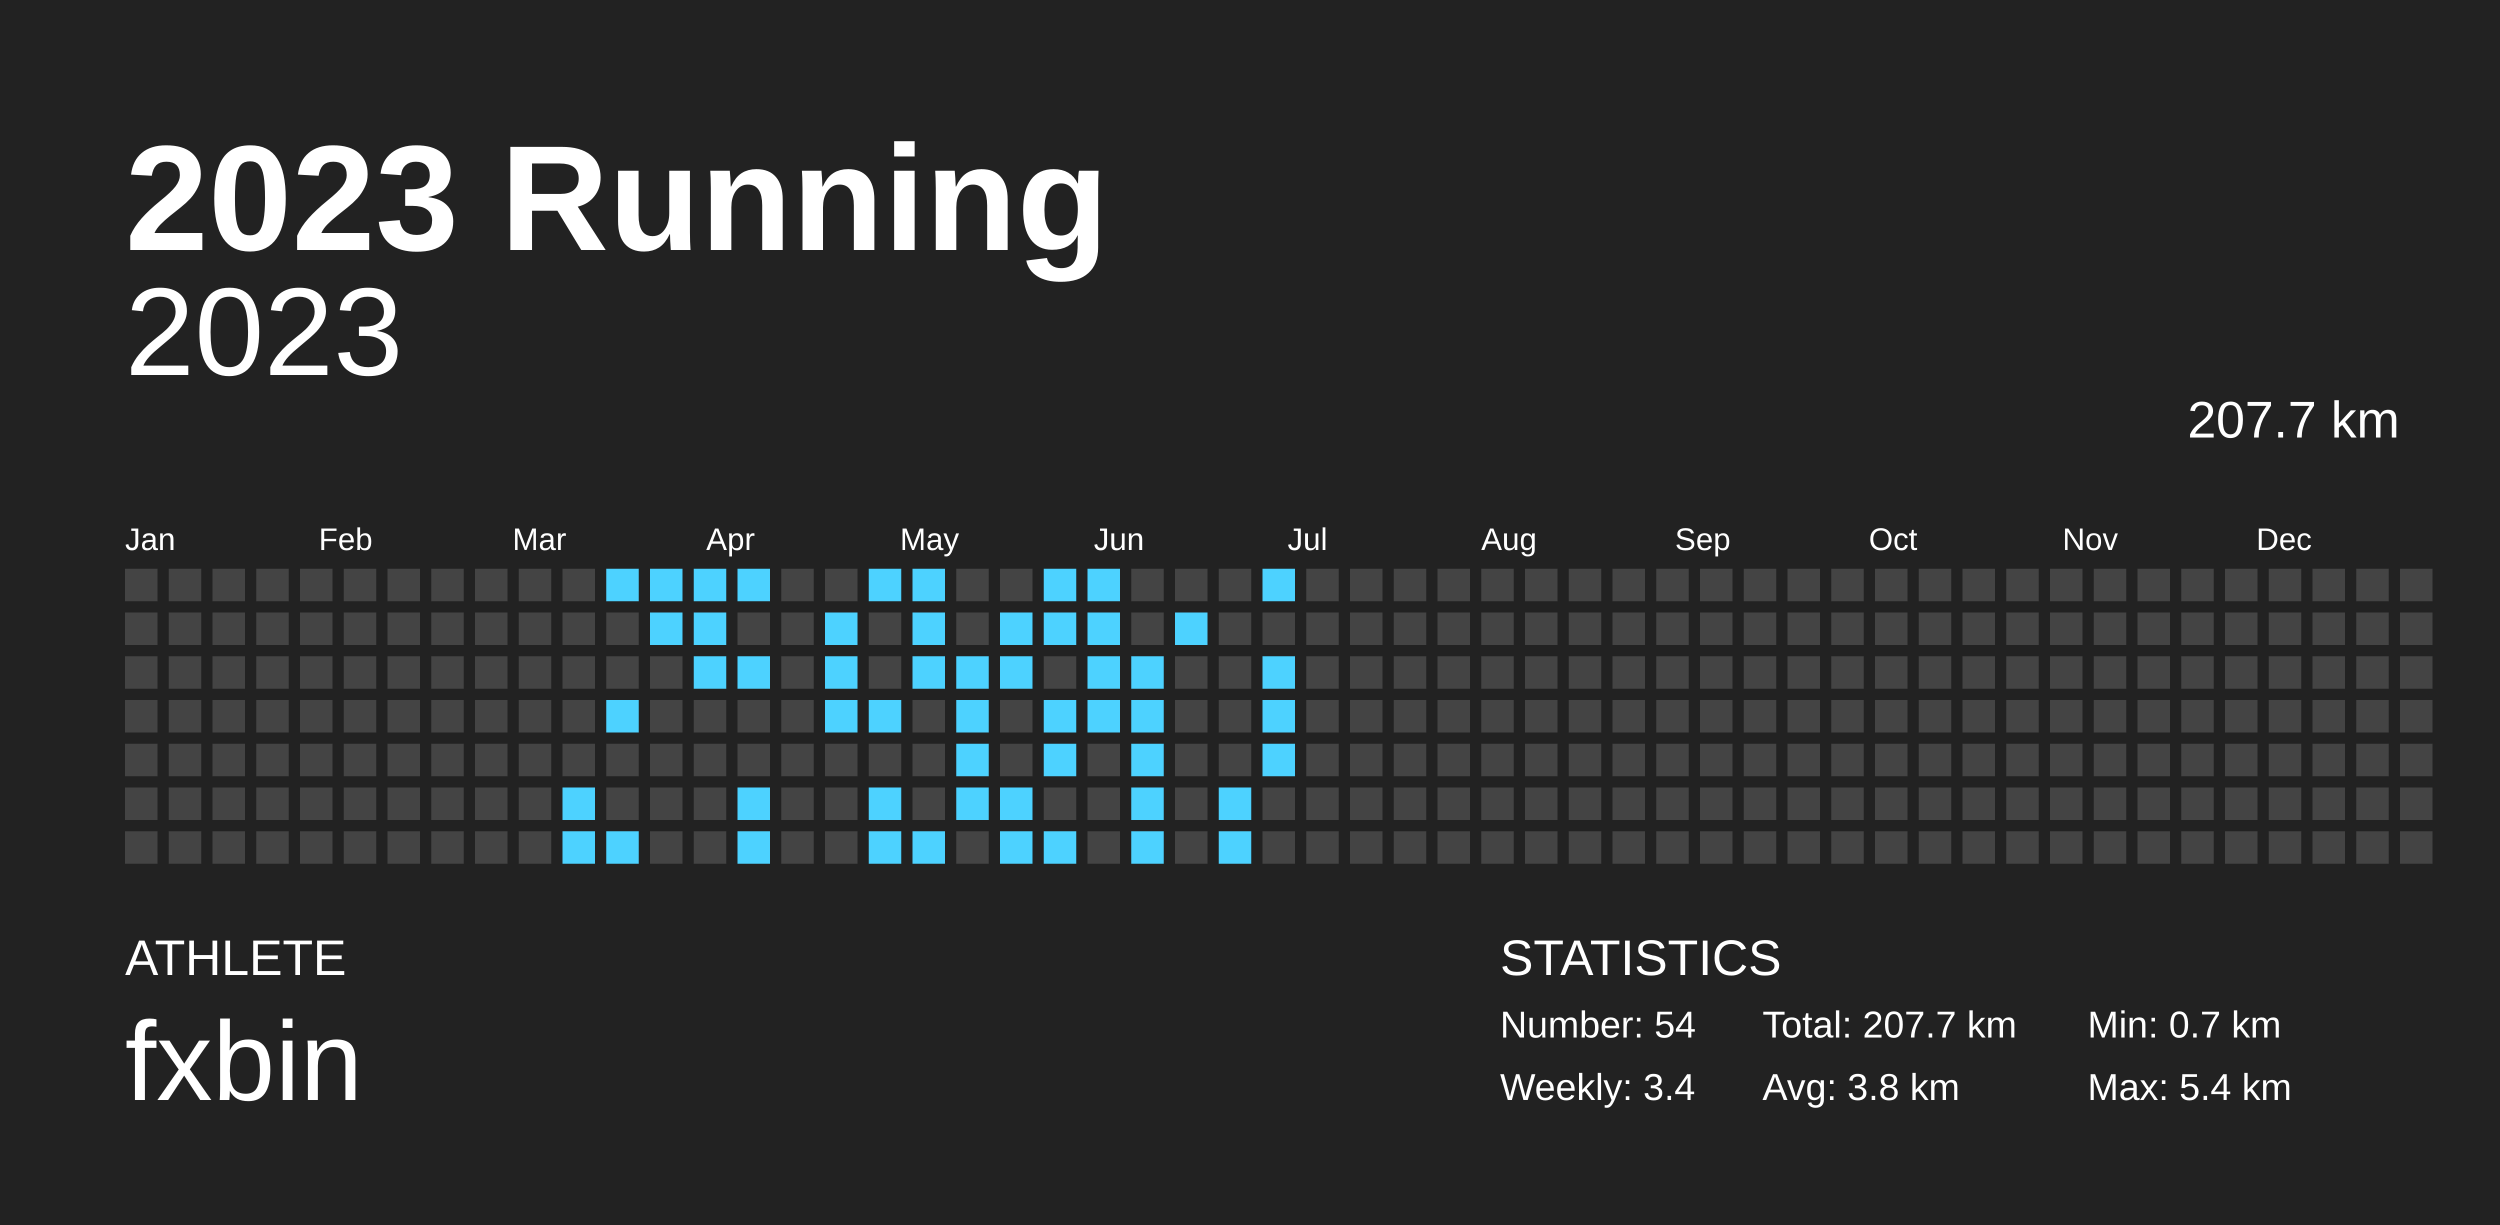
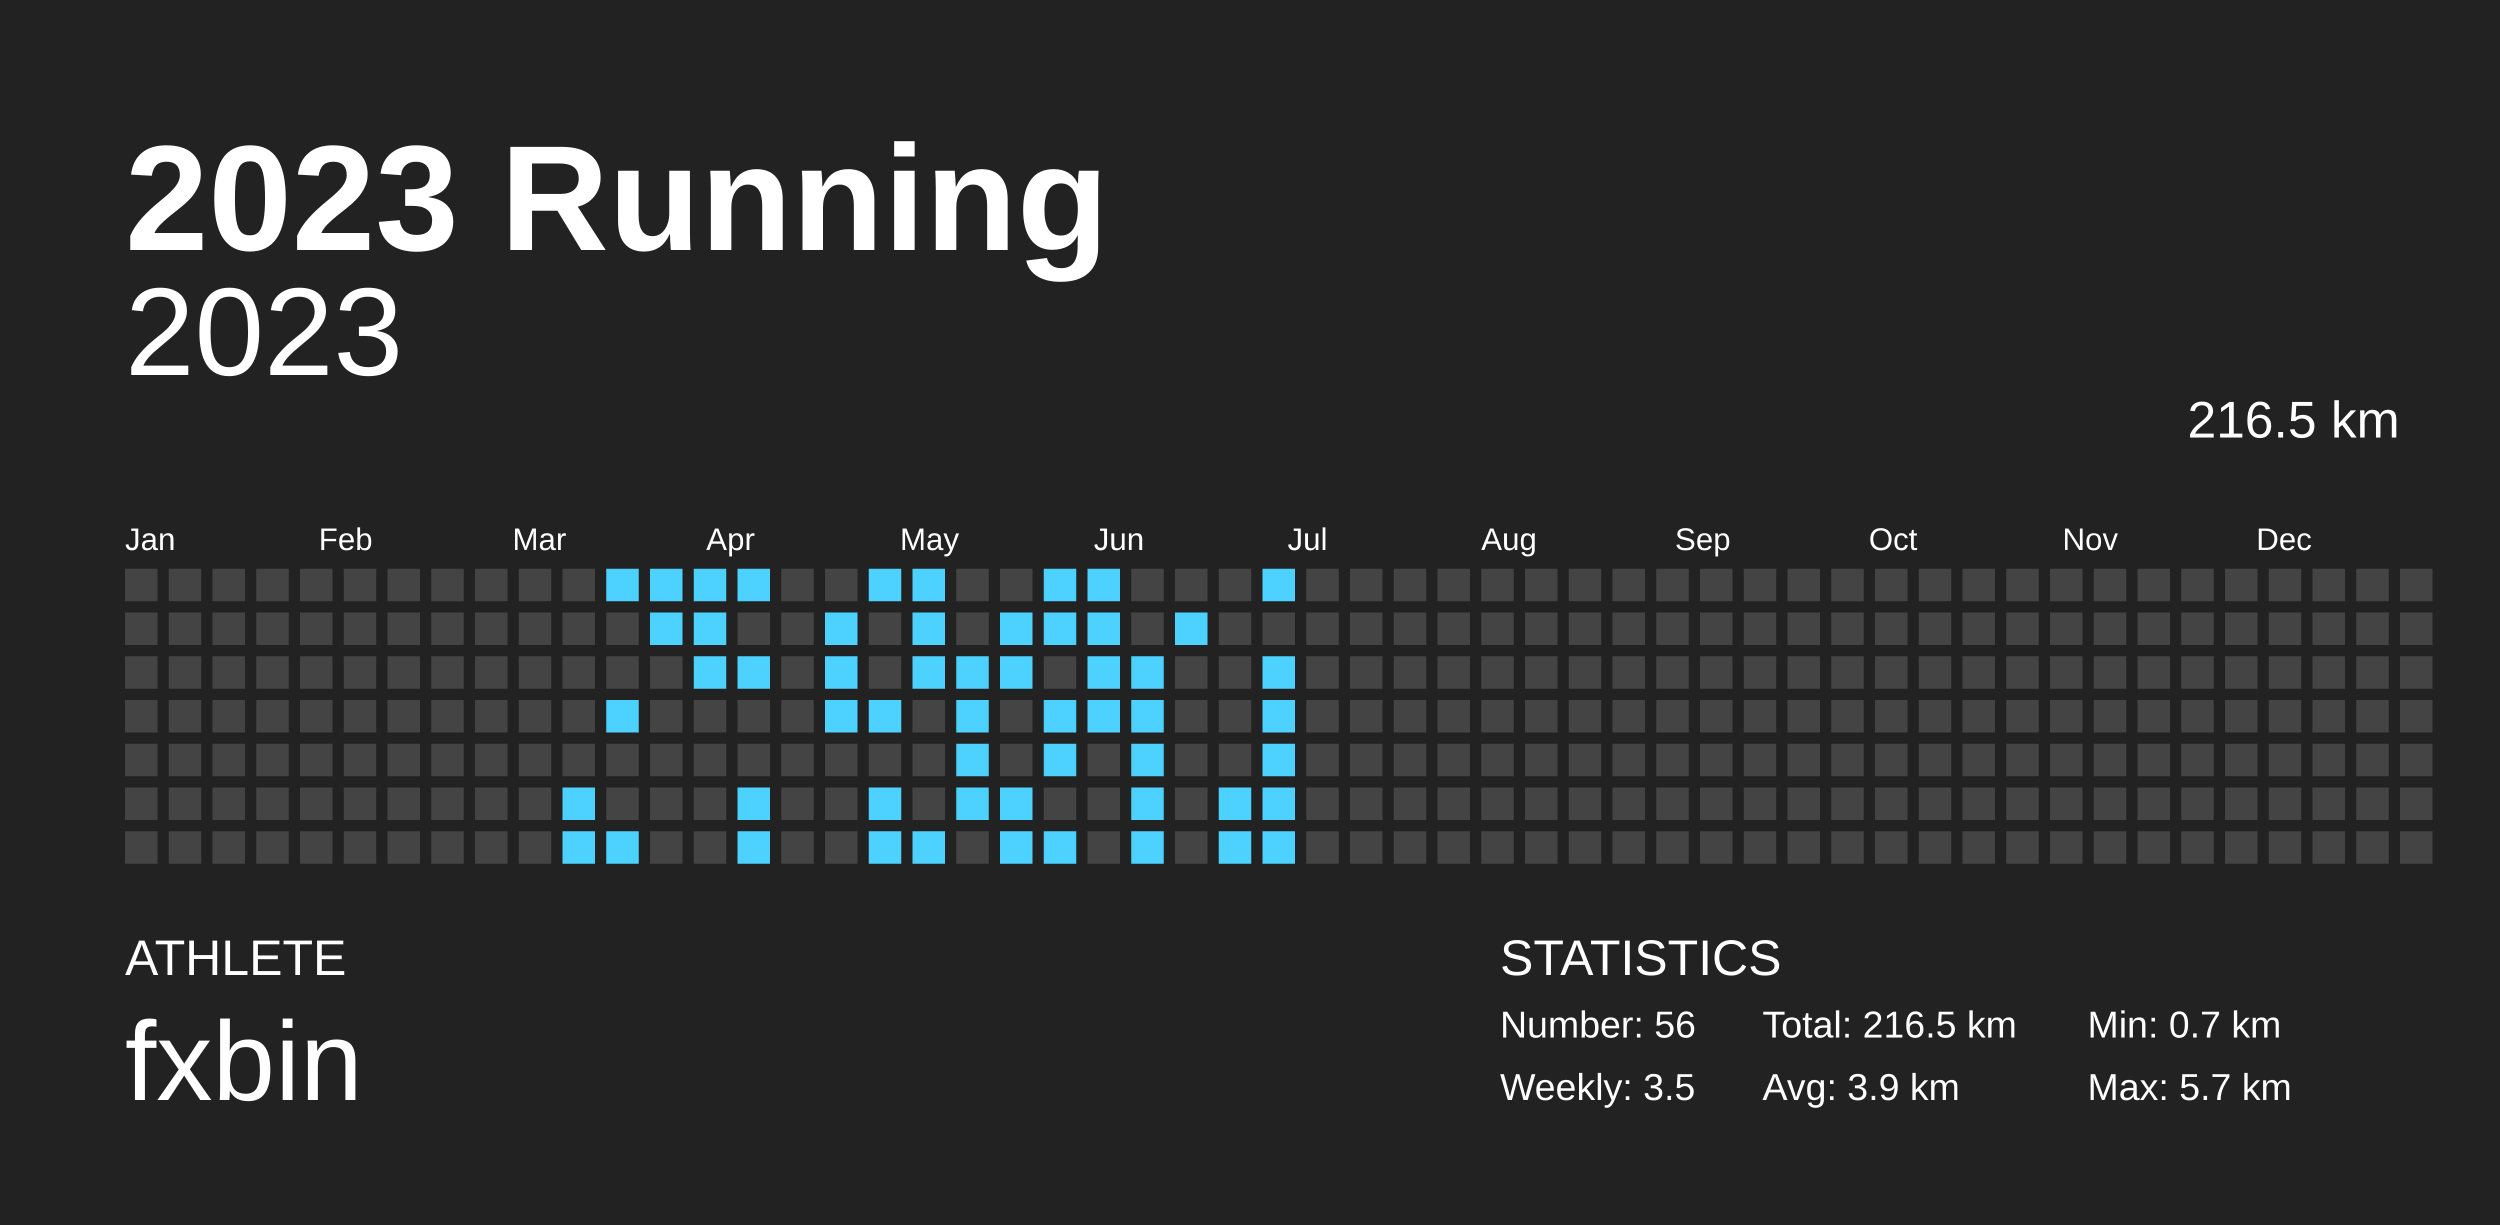
<svg xmlns="http://www.w3.org/2000/svg" baseProfile="full" height="98mm" version="1.1" viewBox="0,0,200,98" width="200mm">
  <defs />
  <rect fill="#222222" height="98" width="200" x="0" y="0" />
  <text fill="#FFFFFF" style="font-size:12px; font-family:Arial; font-weight:bold;" x="10" y="20">2023 Running</text>
  <text fill="#FFFFFF" style="font-size:4px; font-family:Arial" x="10" y="78">ATHLETE</text>
  <text fill="#FFFFFF" style="font-size:9px; font-family:Arial" x="10" y="88">fxbin</text>
  <text fill="#FFFFFF" style="font-size:4px; font-family:Arial" x="120" y="78">STATISTICS</text>
-   <text fill="#FFFFFF" style="font-size:3px; font-family:Arial" x="120" y="83">Number: 54</text>
-   <text fill="#FFFFFF" style="font-size:3px; font-family:Arial" x="120" y="88">Weekly: 3.4</text>
-   <text fill="#FFFFFF" style="font-size:3px; font-family:Arial" x="141" y="83">Total: 207.7 km</text>
-   <text fill="#FFFFFF" style="font-size:3px; font-family:Arial" x="141" y="88">Avg: 3.8 km</text>
+   <text fill="#FFFFFF" style="font-size:3px; font-family:Arial" x="120" y="83">Number: 56</text>
+   <text fill="#FFFFFF" style="font-size:3px; font-family:Arial" x="120" y="88">Weekly: 3.5</text>
+   <text fill="#FFFFFF" style="font-size:3px; font-family:Arial" x="141" y="83">Total: 216.5 km</text>
+   <text fill="#FFFFFF" style="font-size:3px; font-family:Arial" x="141" y="88">Avg: 3.9 km</text>
  <text fill="#FFFFFF" style="font-size:3px; font-family:Arial" x="167" y="83">Min: 0.7 km</text>
-   <text fill="#FFFFFF" style="font-size:3px; font-family:Arial" x="167" y="88">Max: 5.4 km</text>
+   <text fill="#FFFFFF" style="font-size:3px; font-family:Arial" x="167" y="88">Max: 5.7 km</text>
  <text alignment-baseline="hanging" fill="#FFFFFF" style="font-size:10.0px; font-family:Arial;" x="10" y="30">2023</text>
-   <text alignment-baseline="hanging" fill="#FFFFFF" style="font-size:4.125px; font-family:Arial;" x="175" y="35">207.7 km</text>
+   <text alignment-baseline="hanging" fill="#FFFFFF" style="font-size:4.125px; font-family:Arial;" x="175" y="35">216.5 km</text>
  <text fill="#FFFFFF" style="font-size:2.5px; font-family:Arial" x="10.0" y="44">Jan</text>
  <text fill="#FFFFFF" style="font-size:2.5px; font-family:Arial" x="25.5" y="44">Feb</text>
  <text fill="#FFFFFF" style="font-size:2.5px; font-family:Arial" x="41.0" y="44">Mar</text>
  <text fill="#FFFFFF" style="font-size:2.5px; font-family:Arial" x="56.5" y="44">Apr</text>
  <text fill="#FFFFFF" style="font-size:2.5px; font-family:Arial" x="72.0" y="44">May</text>
  <text fill="#FFFFFF" style="font-size:2.5px; font-family:Arial" x="87.5" y="44">Jun</text>
  <text fill="#FFFFFF" style="font-size:2.5px; font-family:Arial" x="103.0" y="44">Jul</text>
  <text fill="#FFFFFF" style="font-size:2.5px; font-family:Arial" x="118.5" y="44">Aug</text>
  <text fill="#FFFFFF" style="font-size:2.5px; font-family:Arial" x="134.0" y="44">Sep</text>
  <text fill="#FFFFFF" style="font-size:2.5px; font-family:Arial" x="149.5" y="44">Oct</text>
  <text fill="#FFFFFF" style="font-size:2.5px; font-family:Arial" x="165.0" y="44">Nov</text>
  <text fill="#FFFFFF" style="font-size:2.5px; font-family:Arial" x="180.5" y="44">Dec</text>
  <rect fill="#444444" height="2.6" width="2.6" x="10.0" y="45.5" />
  <rect fill="#444444" height="2.6" width="2.6" x="10.0" y="49.0" />
  <rect fill="#444444" height="2.6" width="2.6" x="10.0" y="52.5" />
  <rect fill="#444444" height="2.6" width="2.6" x="10.0" y="56.0" />
  <rect fill="#444444" height="2.6" width="2.6" x="10.0" y="59.5" />
  <rect fill="#444444" height="2.6" width="2.6" x="10.0" y="63.0" />
  <rect fill="#444444" height="2.6" width="2.6" x="10.0" y="66.5" />
  <rect fill="#444444" height="2.6" width="2.6" x="13.5" y="45.5" />
  <rect fill="#444444" height="2.6" width="2.6" x="13.5" y="49.0" />
  <rect fill="#444444" height="2.6" width="2.6" x="13.5" y="52.5" />
  <rect fill="#444444" height="2.6" width="2.6" x="13.5" y="56.0" />
  <rect fill="#444444" height="2.6" width="2.6" x="13.5" y="59.5" />
  <rect fill="#444444" height="2.6" width="2.6" x="13.5" y="63.0" />
  <rect fill="#444444" height="2.6" width="2.6" x="13.5" y="66.5" />
  <rect fill="#444444" height="2.6" width="2.6" x="17.0" y="45.5" />
  <rect fill="#444444" height="2.6" width="2.6" x="17.0" y="49.0" />
  <rect fill="#444444" height="2.6" width="2.6" x="17.0" y="52.5" />
  <rect fill="#444444" height="2.6" width="2.6" x="17.0" y="56.0" />
  <rect fill="#444444" height="2.6" width="2.6" x="17.0" y="59.5" />
  <rect fill="#444444" height="2.6" width="2.6" x="17.0" y="63.0" />
  <rect fill="#444444" height="2.6" width="2.6" x="17.0" y="66.5" />
  <rect fill="#444444" height="2.6" width="2.6" x="20.5" y="45.5" />
  <rect fill="#444444" height="2.6" width="2.6" x="20.5" y="49.0" />
  <rect fill="#444444" height="2.6" width="2.6" x="20.5" y="52.5" />
  <rect fill="#444444" height="2.6" width="2.6" x="20.5" y="56.0" />
  <rect fill="#444444" height="2.6" width="2.6" x="20.5" y="59.5" />
  <rect fill="#444444" height="2.6" width="2.6" x="20.5" y="63.0" />
  <rect fill="#444444" height="2.6" width="2.6" x="20.5" y="66.5" />
  <rect fill="#444444" height="2.6" width="2.6" x="24.0" y="45.5" />
  <rect fill="#444444" height="2.6" width="2.6" x="24.0" y="49.0" />
  <rect fill="#444444" height="2.6" width="2.6" x="24.0" y="52.5" />
  <rect fill="#444444" height="2.6" width="2.6" x="24.0" y="56.0" />
  <rect fill="#444444" height="2.6" width="2.6" x="24.0" y="59.5" />
  <rect fill="#444444" height="2.6" width="2.6" x="24.0" y="63.0" />
  <rect fill="#444444" height="2.6" width="2.6" x="24.0" y="66.5" />
  <rect fill="#444444" height="2.6" width="2.6" x="27.5" y="45.5" />
  <rect fill="#444444" height="2.6" width="2.6" x="27.5" y="49.0" />
  <rect fill="#444444" height="2.6" width="2.6" x="27.5" y="52.5" />
  <rect fill="#444444" height="2.6" width="2.6" x="27.5" y="56.0" />
  <rect fill="#444444" height="2.6" width="2.6" x="27.5" y="59.5" />
  <rect fill="#444444" height="2.6" width="2.6" x="27.5" y="63.0" />
  <rect fill="#444444" height="2.6" width="2.6" x="27.5" y="66.5" />
  <rect fill="#444444" height="2.6" width="2.6" x="31.0" y="45.5" />
  <rect fill="#444444" height="2.6" width="2.6" x="31.0" y="49.0" />
  <rect fill="#444444" height="2.6" width="2.6" x="31.0" y="52.5" />
  <rect fill="#444444" height="2.6" width="2.6" x="31.0" y="56.0" />
  <rect fill="#444444" height="2.6" width="2.6" x="31.0" y="59.5" />
  <rect fill="#444444" height="2.6" width="2.6" x="31.0" y="63.0" />
  <rect fill="#444444" height="2.6" width="2.6" x="31.0" y="66.5" />
  <rect fill="#444444" height="2.6" width="2.6" x="34.5" y="45.5" />
  <rect fill="#444444" height="2.6" width="2.6" x="34.5" y="49.0" />
  <rect fill="#444444" height="2.6" width="2.6" x="34.5" y="52.5" />
  <rect fill="#444444" height="2.6" width="2.6" x="34.5" y="56.0" />
  <rect fill="#444444" height="2.6" width="2.6" x="34.5" y="59.5" />
  <rect fill="#444444" height="2.6" width="2.6" x="34.5" y="63.0" />
  <rect fill="#444444" height="2.6" width="2.6" x="34.5" y="66.5" />
  <rect fill="#444444" height="2.6" width="2.6" x="38.0" y="45.5" />
  <rect fill="#444444" height="2.6" width="2.6" x="38.0" y="49.0" />
  <rect fill="#444444" height="2.6" width="2.6" x="38.0" y="52.5" />
  <rect fill="#444444" height="2.6" width="2.6" x="38.0" y="56.0" />
  <rect fill="#444444" height="2.6" width="2.6" x="38.0" y="59.5" />
  <rect fill="#444444" height="2.6" width="2.6" x="38.0" y="63.0" />
  <rect fill="#444444" height="2.6" width="2.6" x="38.0" y="66.5" />
  <rect fill="#444444" height="2.6" width="2.6" x="41.5" y="45.5" />
  <rect fill="#444444" height="2.6" width="2.6" x="41.5" y="49.0" />
  <rect fill="#444444" height="2.6" width="2.6" x="41.5" y="52.5" />
  <rect fill="#444444" height="2.6" width="2.6" x="41.5" y="56.0" />
  <rect fill="#444444" height="2.6" width="2.6" x="41.5" y="59.5" />
  <rect fill="#444444" height="2.6" width="2.6" x="41.5" y="63.0" />
  <rect fill="#444444" height="2.6" width="2.6" x="41.5" y="66.5" />
  <rect fill="#444444" height="2.6" width="2.6" x="45.0" y="45.5" />
  <rect fill="#444444" height="2.6" width="2.6" x="45.0" y="49.0" />
  <rect fill="#444444" height="2.6" width="2.6" x="45.0" y="52.5" />
  <rect fill="#444444" height="2.6" width="2.6" x="45.0" y="56.0" />
  <rect fill="#444444" height="2.6" width="2.6" x="45.0" y="59.5" />
  <rect fill="#4dd2ff" height="2.6" width="2.6" x="45.0" y="63.0" />
  <rect fill="#4dd2ff" height="2.6" width="2.6" x="45.0" y="66.5" />
  <rect fill="#4dd2ff" height="2.6" width="2.6" x="48.5" y="45.5" />
  <rect fill="#444444" height="2.6" width="2.6" x="48.5" y="49.0" />
  <rect fill="#444444" height="2.6" width="2.6" x="48.5" y="52.5" />
  <rect fill="#4dd2ff" height="2.6" width="2.6" x="48.5" y="56.0" />
  <rect fill="#444444" height="2.6" width="2.6" x="48.5" y="59.5" />
  <rect fill="#444444" height="2.6" width="2.6" x="48.5" y="63.0" />
  <rect fill="#4dd2ff" height="2.6" width="2.6" x="48.5" y="66.5" />
  <rect fill="#4dd2ff" height="2.6" width="2.6" x="52.0" y="45.5" />
  <rect fill="#4dd2ff" height="2.6" width="2.6" x="52.0" y="49.0" />
  <rect fill="#444444" height="2.6" width="2.6" x="52.0" y="52.5" />
  <rect fill="#444444" height="2.6" width="2.6" x="52.0" y="56.0" />
  <rect fill="#444444" height="2.6" width="2.6" x="52.0" y="59.5" />
  <rect fill="#444444" height="2.6" width="2.6" x="52.0" y="63.0" />
  <rect fill="#444444" height="2.6" width="2.6" x="52.0" y="66.5" />
  <rect fill="#4dd2ff" height="2.6" width="2.6" x="55.5" y="45.5" />
  <rect fill="#4dd2ff" height="2.6" width="2.6" x="55.5" y="49.0" />
  <rect fill="#4dd2ff" height="2.6" width="2.6" x="55.5" y="52.5" />
  <rect fill="#444444" height="2.6" width="2.6" x="55.5" y="56.0" />
  <rect fill="#444444" height="2.6" width="2.6" x="55.5" y="59.5" />
  <rect fill="#444444" height="2.6" width="2.6" x="55.5" y="63.0" />
  <rect fill="#444444" height="2.6" width="2.6" x="55.5" y="66.5" />
  <rect fill="#4dd2ff" height="2.6" width="2.6" x="59.0" y="45.5" />
  <rect fill="#444444" height="2.6" width="2.6" x="59.0" y="49.0" />
  <rect fill="#4dd2ff" height="2.6" width="2.6" x="59.0" y="52.5" />
  <rect fill="#444444" height="2.6" width="2.6" x="59.0" y="56.0" />
  <rect fill="#444444" height="2.6" width="2.6" x="59.0" y="59.5" />
  <rect fill="#4dd2ff" height="2.6" width="2.6" x="59.0" y="63.0" />
  <rect fill="#4dd2ff" height="2.6" width="2.6" x="59.0" y="66.5" />
  <rect fill="#444444" height="2.6" width="2.6" x="62.5" y="45.5" />
  <rect fill="#444444" height="2.6" width="2.6" x="62.5" y="49.0" />
  <rect fill="#444444" height="2.6" width="2.6" x="62.5" y="52.5" />
  <rect fill="#444444" height="2.6" width="2.6" x="62.5" y="56.0" />
  <rect fill="#444444" height="2.6" width="2.6" x="62.5" y="59.5" />
  <rect fill="#444444" height="2.6" width="2.6" x="62.5" y="63.0" />
  <rect fill="#444444" height="2.6" width="2.6" x="62.5" y="66.5" />
  <rect fill="#444444" height="2.6" width="2.6" x="66.0" y="45.5" />
  <rect fill="#4dd2ff" height="2.6" width="2.6" x="66.0" y="49.0" />
  <rect fill="#4dd2ff" height="2.6" width="2.6" x="66.0" y="52.5" />
  <rect fill="#4dd2ff" height="2.6" width="2.6" x="66.0" y="56.0" />
  <rect fill="#444444" height="2.6" width="2.6" x="66.0" y="59.5" />
  <rect fill="#444444" height="2.6" width="2.6" x="66.0" y="63.0" />
  <rect fill="#444444" height="2.6" width="2.6" x="66.0" y="66.5" />
  <rect fill="#4dd2ff" height="2.6" width="2.6" x="69.5" y="45.5" />
  <rect fill="#444444" height="2.6" width="2.6" x="69.5" y="49.0" />
  <rect fill="#444444" height="2.6" width="2.6" x="69.5" y="52.5" />
  <rect fill="#4dd2ff" height="2.6" width="2.6" x="69.5" y="56.0" />
  <rect fill="#444444" height="2.6" width="2.6" x="69.5" y="59.5" />
  <rect fill="#4dd2ff" height="2.6" width="2.6" x="69.5" y="63.0" />
  <rect fill="#4dd2ff" height="2.6" width="2.6" x="69.5" y="66.5" />
  <rect fill="#4dd2ff" height="2.6" width="2.6" x="73.0" y="45.5" />
  <rect fill="#4dd2ff" height="2.6" width="2.6" x="73.0" y="49.0" />
  <rect fill="#4dd2ff" height="2.6" width="2.6" x="73.0" y="52.5" />
  <rect fill="#444444" height="2.6" width="2.6" x="73.0" y="56.0" />
  <rect fill="#444444" height="2.6" width="2.6" x="73.0" y="59.5" />
  <rect fill="#444444" height="2.6" width="2.6" x="73.0" y="63.0" />
  <rect fill="#4dd2ff" height="2.6" width="2.6" x="73.0" y="66.5" />
  <rect fill="#444444" height="2.6" width="2.6" x="76.5" y="45.5" />
  <rect fill="#444444" height="2.6" width="2.6" x="76.5" y="49.0" />
  <rect fill="#4dd2ff" height="2.6" width="2.6" x="76.5" y="52.5" />
  <rect fill="#4dd2ff" height="2.6" width="2.6" x="76.5" y="56.0" />
  <rect fill="#4dd2ff" height="2.6" width="2.6" x="76.5" y="59.5" />
  <rect fill="#4dd2ff" height="2.6" width="2.6" x="76.5" y="63.0" />
  <rect fill="#444444" height="2.6" width="2.6" x="76.5" y="66.5" />
  <rect fill="#444444" height="2.6" width="2.6" x="80.0" y="45.5" />
  <rect fill="#4dd2ff" height="2.6" width="2.6" x="80.0" y="49.0" />
  <rect fill="#4dd2ff" height="2.6" width="2.6" x="80.0" y="52.5" />
  <rect fill="#444444" height="2.6" width="2.6" x="80.0" y="56.0" />
  <rect fill="#444444" height="2.6" width="2.6" x="80.0" y="59.5" />
  <rect fill="#4dd2ff" height="2.6" width="2.6" x="80.0" y="63.0" />
  <rect fill="#4dd2ff" height="2.6" width="2.6" x="80.0" y="66.5" />
  <rect fill="#4dd2ff" height="2.6" width="2.6" x="83.5" y="45.5" />
  <rect fill="#4dd2ff" height="2.6" width="2.6" x="83.5" y="49.0" />
  <rect fill="#444444" height="2.6" width="2.6" x="83.5" y="52.5" />
  <rect fill="#4dd2ff" height="2.6" width="2.6" x="83.5" y="56.0" />
  <rect fill="#4dd2ff" height="2.6" width="2.6" x="83.5" y="59.5" />
  <rect fill="#444444" height="2.6" width="2.6" x="83.5" y="63.0" />
  <rect fill="#4dd2ff" height="2.6" width="2.6" x="83.5" y="66.5" />
  <rect fill="#4dd2ff" height="2.6" width="2.6" x="87.0" y="45.5" />
  <rect fill="#4dd2ff" height="2.6" width="2.6" x="87.0" y="49.0" />
  <rect fill="#4dd2ff" height="2.6" width="2.6" x="87.0" y="52.5" />
  <rect fill="#4dd2ff" height="2.6" width="2.6" x="87.0" y="56.0" />
  <rect fill="#444444" height="2.6" width="2.6" x="87.0" y="59.5" />
  <rect fill="#444444" height="2.6" width="2.6" x="87.0" y="63.0" />
  <rect fill="#444444" height="2.6" width="2.6" x="87.0" y="66.5" />
  <rect fill="#444444" height="2.6" width="2.6" x="90.5" y="45.5" />
  <rect fill="#444444" height="2.6" width="2.6" x="90.5" y="49.0" />
  <rect fill="#4dd2ff" height="2.6" width="2.6" x="90.5" y="52.5" />
  <rect fill="#4dd2ff" height="2.6" width="2.6" x="90.5" y="56.0" />
  <rect fill="#4dd2ff" height="2.6" width="2.6" x="90.5" y="59.5" />
  <rect fill="#4dd2ff" height="2.6" width="2.6" x="90.5" y="63.0" />
  <rect fill="#4dd2ff" height="2.6" width="2.6" x="90.5" y="66.5" />
  <rect fill="#444444" height="2.6" width="2.6" x="94.0" y="45.5" />
  <rect fill="#4dd2ff" height="2.6" width="2.6" x="94.0" y="49.0" />
  <rect fill="#444444" height="2.6" width="2.6" x="94.0" y="52.5" />
  <rect fill="#444444" height="2.6" width="2.6" x="94.0" y="56.0" />
  <rect fill="#444444" height="2.6" width="2.6" x="94.0" y="59.5" />
  <rect fill="#444444" height="2.6" width="2.6" x="94.0" y="63.0" />
  <rect fill="#444444" height="2.6" width="2.6" x="94.0" y="66.5" />
  <rect fill="#444444" height="2.6" width="2.6" x="97.5" y="45.5" />
  <rect fill="#444444" height="2.6" width="2.6" x="97.5" y="49.0" />
  <rect fill="#444444" height="2.6" width="2.6" x="97.5" y="52.5" />
  <rect fill="#444444" height="2.6" width="2.6" x="97.5" y="56.0" />
  <rect fill="#444444" height="2.6" width="2.6" x="97.5" y="59.5" />
  <rect fill="#4dd2ff" height="2.6" width="2.6" x="97.5" y="63.0" />
  <rect fill="#4dd2ff" height="2.6" width="2.6" x="97.5" y="66.5" />
  <rect fill="#4dd2ff" height="2.6" width="2.6" x="101.0" y="45.5" />
  <rect fill="#444444" height="2.6" width="2.6" x="101.0" y="49.0" />
  <rect fill="#4dd2ff" height="2.6" width="2.6" x="101.0" y="52.5" />
  <rect fill="#4dd2ff" height="2.6" width="2.6" x="101.0" y="56.0" />
  <rect fill="#4dd2ff" height="2.6" width="2.6" x="101.0" y="59.5" />
-   <rect fill="#444444" height="2.6" width="2.6" x="101.0" y="63.0" />
-   <rect fill="#444444" height="2.6" width="2.6" x="101.0" y="66.5" />
+   <rect fill="#4dd2ff" height="2.6" width="2.6" x="101.0" y="63.0" />
+   <rect fill="#4dd2ff" height="2.6" width="2.6" x="101.0" y="66.5" />
  <rect fill="#444444" height="2.6" width="2.6" x="104.5" y="45.5" />
  <rect fill="#444444" height="2.6" width="2.6" x="104.5" y="49.0" />
  <rect fill="#444444" height="2.6" width="2.6" x="104.5" y="52.5" />
  <rect fill="#444444" height="2.6" width="2.6" x="104.5" y="56.0" />
  <rect fill="#444444" height="2.6" width="2.6" x="104.5" y="59.5" />
  <rect fill="#444444" height="2.6" width="2.6" x="104.5" y="63.0" />
  <rect fill="#444444" height="2.6" width="2.6" x="104.5" y="66.5" />
  <rect fill="#444444" height="2.6" width="2.6" x="108.0" y="45.5" />
  <rect fill="#444444" height="2.6" width="2.6" x="108.0" y="49.0" />
  <rect fill="#444444" height="2.6" width="2.6" x="108.0" y="52.5" />
  <rect fill="#444444" height="2.6" width="2.6" x="108.0" y="56.0" />
  <rect fill="#444444" height="2.6" width="2.6" x="108.0" y="59.5" />
  <rect fill="#444444" height="2.6" width="2.6" x="108.0" y="63.0" />
  <rect fill="#444444" height="2.6" width="2.6" x="108.0" y="66.5" />
  <rect fill="#444444" height="2.6" width="2.6" x="111.5" y="45.5" />
  <rect fill="#444444" height="2.6" width="2.6" x="111.5" y="49.0" />
  <rect fill="#444444" height="2.6" width="2.6" x="111.5" y="52.5" />
  <rect fill="#444444" height="2.6" width="2.6" x="111.5" y="56.0" />
  <rect fill="#444444" height="2.6" width="2.6" x="111.5" y="59.5" />
  <rect fill="#444444" height="2.6" width="2.6" x="111.5" y="63.0" />
  <rect fill="#444444" height="2.6" width="2.6" x="111.5" y="66.5" />
  <rect fill="#444444" height="2.6" width="2.6" x="115.0" y="45.5" />
  <rect fill="#444444" height="2.6" width="2.6" x="115.0" y="49.0" />
  <rect fill="#444444" height="2.6" width="2.6" x="115.0" y="52.5" />
  <rect fill="#444444" height="2.6" width="2.6" x="115.0" y="56.0" />
  <rect fill="#444444" height="2.6" width="2.6" x="115.0" y="59.5" />
  <rect fill="#444444" height="2.6" width="2.6" x="115.0" y="63.0" />
  <rect fill="#444444" height="2.6" width="2.6" x="115.0" y="66.5" />
  <rect fill="#444444" height="2.6" width="2.6" x="118.5" y="45.5" />
  <rect fill="#444444" height="2.6" width="2.6" x="118.5" y="49.0" />
  <rect fill="#444444" height="2.6" width="2.6" x="118.5" y="52.5" />
  <rect fill="#444444" height="2.6" width="2.6" x="118.5" y="56.0" />
  <rect fill="#444444" height="2.6" width="2.6" x="118.5" y="59.5" />
  <rect fill="#444444" height="2.6" width="2.6" x="118.5" y="63.0" />
  <rect fill="#444444" height="2.6" width="2.6" x="118.5" y="66.5" />
  <rect fill="#444444" height="2.6" width="2.6" x="122.0" y="45.5" />
  <rect fill="#444444" height="2.6" width="2.6" x="122.0" y="49.0" />
  <rect fill="#444444" height="2.6" width="2.6" x="122.0" y="52.5" />
  <rect fill="#444444" height="2.6" width="2.6" x="122.0" y="56.0" />
  <rect fill="#444444" height="2.6" width="2.6" x="122.0" y="59.5" />
  <rect fill="#444444" height="2.6" width="2.6" x="122.0" y="63.0" />
  <rect fill="#444444" height="2.6" width="2.6" x="122.0" y="66.5" />
  <rect fill="#444444" height="2.6" width="2.6" x="125.5" y="45.5" />
  <rect fill="#444444" height="2.6" width="2.6" x="125.5" y="49.0" />
  <rect fill="#444444" height="2.6" width="2.6" x="125.5" y="52.5" />
  <rect fill="#444444" height="2.6" width="2.6" x="125.5" y="56.0" />
  <rect fill="#444444" height="2.6" width="2.6" x="125.5" y="59.5" />
  <rect fill="#444444" height="2.6" width="2.6" x="125.5" y="63.0" />
  <rect fill="#444444" height="2.6" width="2.6" x="125.5" y="66.5" />
  <rect fill="#444444" height="2.6" width="2.6" x="129.0" y="45.5" />
  <rect fill="#444444" height="2.6" width="2.6" x="129.0" y="49.0" />
  <rect fill="#444444" height="2.6" width="2.6" x="129.0" y="52.5" />
  <rect fill="#444444" height="2.6" width="2.6" x="129.0" y="56.0" />
  <rect fill="#444444" height="2.6" width="2.6" x="129.0" y="59.5" />
  <rect fill="#444444" height="2.6" width="2.6" x="129.0" y="63.0" />
  <rect fill="#444444" height="2.6" width="2.6" x="129.0" y="66.5" />
  <rect fill="#444444" height="2.6" width="2.6" x="132.5" y="45.5" />
  <rect fill="#444444" height="2.6" width="2.6" x="132.5" y="49.0" />
  <rect fill="#444444" height="2.6" width="2.6" x="132.5" y="52.5" />
  <rect fill="#444444" height="2.6" width="2.6" x="132.5" y="56.0" />
  <rect fill="#444444" height="2.6" width="2.6" x="132.5" y="59.5" />
  <rect fill="#444444" height="2.6" width="2.6" x="132.5" y="63.0" />
  <rect fill="#444444" height="2.6" width="2.6" x="132.5" y="66.5" />
  <rect fill="#444444" height="2.6" width="2.6" x="136.0" y="45.5" />
  <rect fill="#444444" height="2.6" width="2.6" x="136.0" y="49.0" />
  <rect fill="#444444" height="2.6" width="2.6" x="136.0" y="52.5" />
  <rect fill="#444444" height="2.6" width="2.6" x="136.0" y="56.0" />
  <rect fill="#444444" height="2.6" width="2.6" x="136.0" y="59.5" />
  <rect fill="#444444" height="2.6" width="2.6" x="136.0" y="63.0" />
  <rect fill="#444444" height="2.6" width="2.6" x="136.0" y="66.5" />
  <rect fill="#444444" height="2.6" width="2.6" x="139.5" y="45.5" />
  <rect fill="#444444" height="2.6" width="2.6" x="139.5" y="49.0" />
  <rect fill="#444444" height="2.6" width="2.6" x="139.5" y="52.5" />
  <rect fill="#444444" height="2.6" width="2.6" x="139.5" y="56.0" />
  <rect fill="#444444" height="2.6" width="2.6" x="139.5" y="59.5" />
  <rect fill="#444444" height="2.6" width="2.6" x="139.5" y="63.0" />
  <rect fill="#444444" height="2.6" width="2.6" x="139.5" y="66.5" />
  <rect fill="#444444" height="2.6" width="2.6" x="143.0" y="45.5" />
  <rect fill="#444444" height="2.6" width="2.6" x="143.0" y="49.0" />
  <rect fill="#444444" height="2.6" width="2.6" x="143.0" y="52.5" />
  <rect fill="#444444" height="2.6" width="2.6" x="143.0" y="56.0" />
  <rect fill="#444444" height="2.6" width="2.6" x="143.0" y="59.5" />
  <rect fill="#444444" height="2.6" width="2.6" x="143.0" y="63.0" />
  <rect fill="#444444" height="2.6" width="2.6" x="143.0" y="66.5" />
  <rect fill="#444444" height="2.6" width="2.6" x="146.5" y="45.5" />
  <rect fill="#444444" height="2.6" width="2.6" x="146.5" y="49.0" />
  <rect fill="#444444" height="2.6" width="2.6" x="146.5" y="52.5" />
  <rect fill="#444444" height="2.6" width="2.6" x="146.5" y="56.0" />
  <rect fill="#444444" height="2.6" width="2.6" x="146.5" y="59.5" />
  <rect fill="#444444" height="2.6" width="2.6" x="146.5" y="63.0" />
  <rect fill="#444444" height="2.6" width="2.6" x="146.5" y="66.5" />
  <rect fill="#444444" height="2.6" width="2.6" x="150.0" y="45.5" />
  <rect fill="#444444" height="2.6" width="2.6" x="150.0" y="49.0" />
  <rect fill="#444444" height="2.6" width="2.6" x="150.0" y="52.5" />
  <rect fill="#444444" height="2.6" width="2.6" x="150.0" y="56.0" />
  <rect fill="#444444" height="2.6" width="2.6" x="150.0" y="59.5" />
  <rect fill="#444444" height="2.6" width="2.6" x="150.0" y="63.0" />
  <rect fill="#444444" height="2.6" width="2.6" x="150.0" y="66.5" />
  <rect fill="#444444" height="2.6" width="2.6" x="153.5" y="45.5" />
  <rect fill="#444444" height="2.6" width="2.6" x="153.5" y="49.0" />
  <rect fill="#444444" height="2.6" width="2.6" x="153.5" y="52.5" />
  <rect fill="#444444" height="2.6" width="2.6" x="153.5" y="56.0" />
  <rect fill="#444444" height="2.6" width="2.6" x="153.5" y="59.5" />
  <rect fill="#444444" height="2.6" width="2.6" x="153.5" y="63.0" />
  <rect fill="#444444" height="2.6" width="2.6" x="153.5" y="66.5" />
  <rect fill="#444444" height="2.6" width="2.6" x="157.0" y="45.5" />
  <rect fill="#444444" height="2.6" width="2.6" x="157.0" y="49.0" />
  <rect fill="#444444" height="2.6" width="2.6" x="157.0" y="52.5" />
  <rect fill="#444444" height="2.6" width="2.6" x="157.0" y="56.0" />
  <rect fill="#444444" height="2.6" width="2.6" x="157.0" y="59.5" />
  <rect fill="#444444" height="2.6" width="2.6" x="157.0" y="63.0" />
  <rect fill="#444444" height="2.6" width="2.6" x="157.0" y="66.5" />
  <rect fill="#444444" height="2.6" width="2.6" x="160.5" y="45.5" />
  <rect fill="#444444" height="2.6" width="2.6" x="160.5" y="49.0" />
  <rect fill="#444444" height="2.6" width="2.6" x="160.5" y="52.5" />
  <rect fill="#444444" height="2.6" width="2.6" x="160.5" y="56.0" />
  <rect fill="#444444" height="2.6" width="2.6" x="160.5" y="59.5" />
  <rect fill="#444444" height="2.6" width="2.6" x="160.5" y="63.0" />
  <rect fill="#444444" height="2.6" width="2.6" x="160.5" y="66.5" />
  <rect fill="#444444" height="2.6" width="2.6" x="164.0" y="45.5" />
  <rect fill="#444444" height="2.6" width="2.6" x="164.0" y="49.0" />
  <rect fill="#444444" height="2.6" width="2.6" x="164.0" y="52.5" />
  <rect fill="#444444" height="2.6" width="2.6" x="164.0" y="56.0" />
  <rect fill="#444444" height="2.6" width="2.6" x="164.0" y="59.5" />
  <rect fill="#444444" height="2.6" width="2.6" x="164.0" y="63.0" />
  <rect fill="#444444" height="2.6" width="2.6" x="164.0" y="66.5" />
  <rect fill="#444444" height="2.6" width="2.6" x="167.5" y="45.5" />
  <rect fill="#444444" height="2.6" width="2.6" x="167.5" y="49.0" />
  <rect fill="#444444" height="2.6" width="2.6" x="167.5" y="52.5" />
  <rect fill="#444444" height="2.6" width="2.6" x="167.5" y="56.0" />
  <rect fill="#444444" height="2.6" width="2.6" x="167.5" y="59.5" />
  <rect fill="#444444" height="2.6" width="2.6" x="167.5" y="63.0" />
  <rect fill="#444444" height="2.6" width="2.6" x="167.5" y="66.5" />
  <rect fill="#444444" height="2.6" width="2.6" x="171.0" y="45.5" />
  <rect fill="#444444" height="2.6" width="2.6" x="171.0" y="49.0" />
  <rect fill="#444444" height="2.6" width="2.6" x="171.0" y="52.5" />
  <rect fill="#444444" height="2.6" width="2.6" x="171.0" y="56.0" />
  <rect fill="#444444" height="2.6" width="2.6" x="171.0" y="59.5" />
  <rect fill="#444444" height="2.6" width="2.6" x="171.0" y="63.0" />
  <rect fill="#444444" height="2.6" width="2.6" x="171.0" y="66.5" />
  <rect fill="#444444" height="2.6" width="2.6" x="174.5" y="45.5" />
  <rect fill="#444444" height="2.6" width="2.6" x="174.5" y="49.0" />
  <rect fill="#444444" height="2.6" width="2.6" x="174.5" y="52.5" />
  <rect fill="#444444" height="2.6" width="2.6" x="174.5" y="56.0" />
  <rect fill="#444444" height="2.6" width="2.6" x="174.5" y="59.5" />
  <rect fill="#444444" height="2.6" width="2.6" x="174.5" y="63.0" />
  <rect fill="#444444" height="2.6" width="2.6" x="174.5" y="66.5" />
  <rect fill="#444444" height="2.6" width="2.6" x="178.0" y="45.5" />
  <rect fill="#444444" height="2.6" width="2.6" x="178.0" y="49.0" />
  <rect fill="#444444" height="2.6" width="2.6" x="178.0" y="52.5" />
  <rect fill="#444444" height="2.6" width="2.6" x="178.0" y="56.0" />
  <rect fill="#444444" height="2.6" width="2.6" x="178.0" y="59.5" />
  <rect fill="#444444" height="2.6" width="2.6" x="178.0" y="63.0" />
  <rect fill="#444444" height="2.6" width="2.6" x="178.0" y="66.5" />
  <rect fill="#444444" height="2.6" width="2.6" x="181.5" y="45.5" />
  <rect fill="#444444" height="2.6" width="2.6" x="181.5" y="49.0" />
  <rect fill="#444444" height="2.6" width="2.6" x="181.5" y="52.5" />
  <rect fill="#444444" height="2.6" width="2.6" x="181.5" y="56.0" />
  <rect fill="#444444" height="2.6" width="2.6" x="181.5" y="59.5" />
  <rect fill="#444444" height="2.6" width="2.6" x="181.5" y="63.0" />
  <rect fill="#444444" height="2.6" width="2.6" x="181.5" y="66.5" />
  <rect fill="#444444" height="2.6" width="2.6" x="185.0" y="45.5" />
  <rect fill="#444444" height="2.6" width="2.6" x="185.0" y="49.0" />
  <rect fill="#444444" height="2.6" width="2.6" x="185.0" y="52.5" />
  <rect fill="#444444" height="2.6" width="2.6" x="185.0" y="56.0" />
  <rect fill="#444444" height="2.6" width="2.6" x="185.0" y="59.5" />
  <rect fill="#444444" height="2.6" width="2.6" x="185.0" y="63.0" />
  <rect fill="#444444" height="2.6" width="2.6" x="185.0" y="66.5" />
  <rect fill="#444444" height="2.6" width="2.6" x="188.5" y="45.5" />
  <rect fill="#444444" height="2.6" width="2.6" x="188.5" y="49.0" />
  <rect fill="#444444" height="2.6" width="2.6" x="188.5" y="52.5" />
  <rect fill="#444444" height="2.6" width="2.6" x="188.5" y="56.0" />
  <rect fill="#444444" height="2.6" width="2.6" x="188.5" y="59.5" />
  <rect fill="#444444" height="2.6" width="2.6" x="188.5" y="63.0" />
  <rect fill="#444444" height="2.6" width="2.6" x="188.5" y="66.5" />
  <rect fill="#444444" height="2.6" width="2.6" x="192.0" y="45.5" />
  <rect fill="#444444" height="2.6" width="2.6" x="192.0" y="49.0" />
  <rect fill="#444444" height="2.6" width="2.6" x="192.0" y="52.5" />
  <rect fill="#444444" height="2.6" width="2.6" x="192.0" y="56.0" />
  <rect fill="#444444" height="2.6" width="2.6" x="192.0" y="59.5" />
  <rect fill="#444444" height="2.6" width="2.6" x="192.0" y="63.0" />
  <rect fill="#444444" height="2.6" width="2.6" x="192.0" y="66.5" />
</svg>
